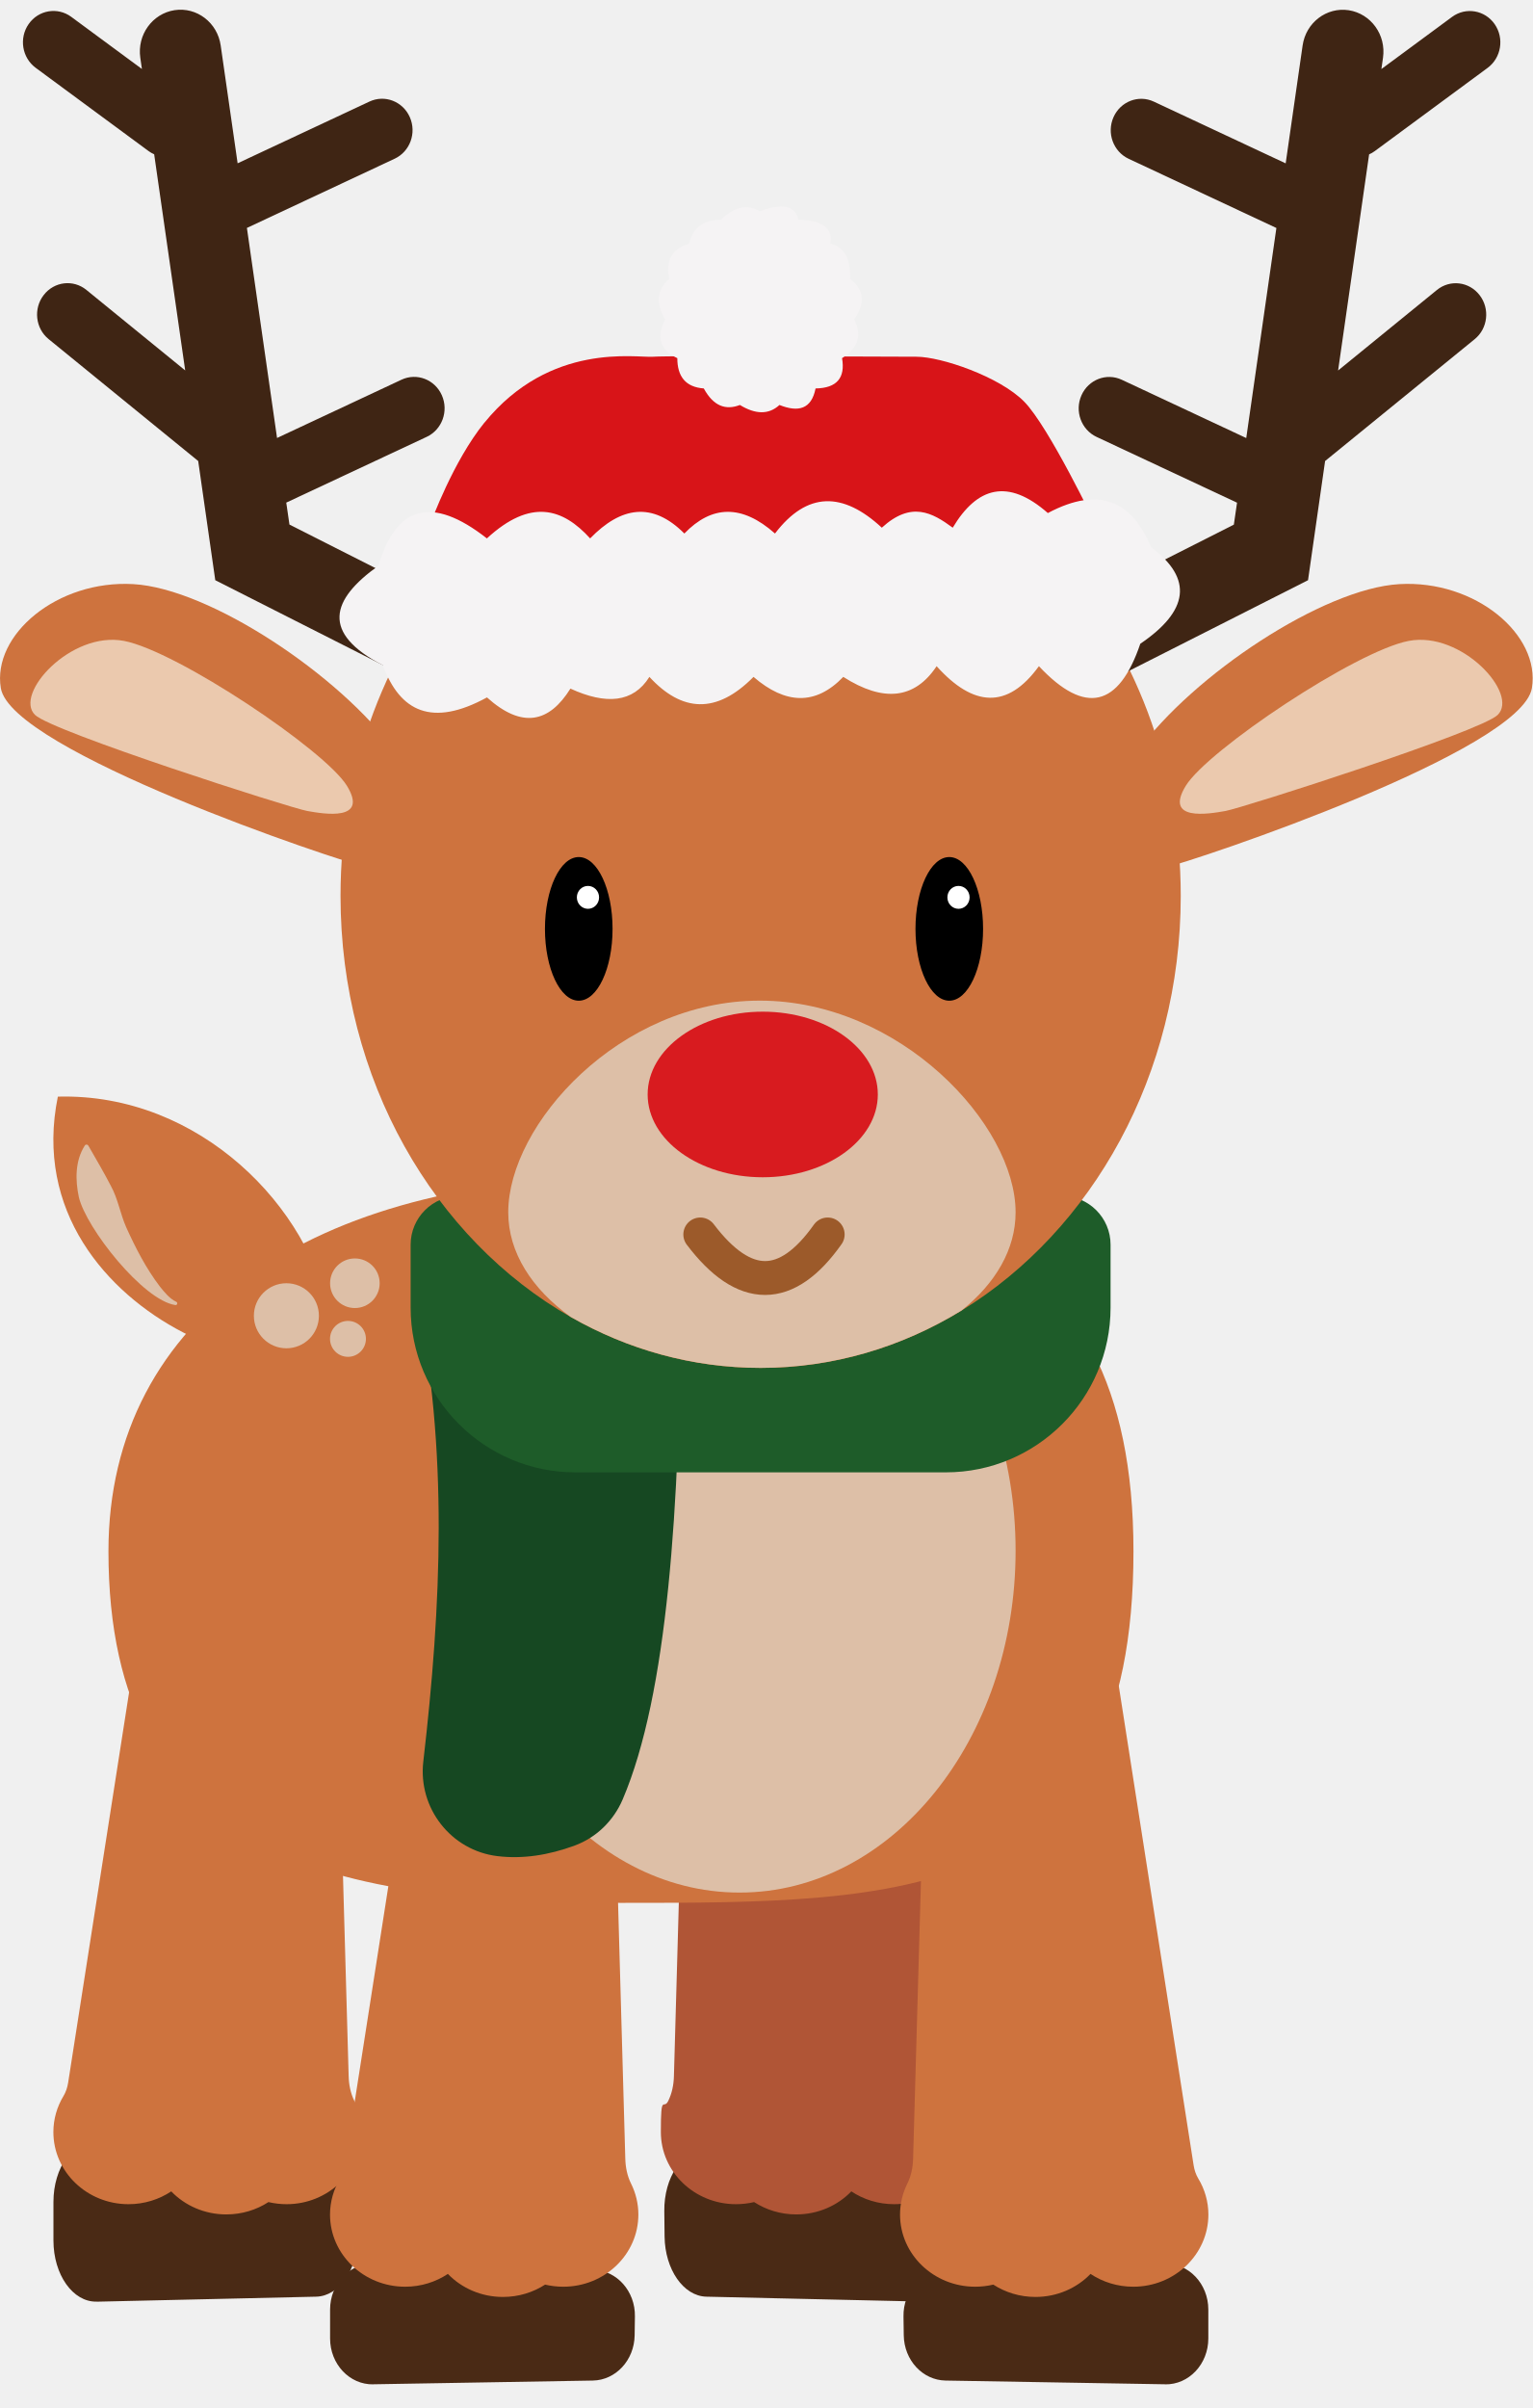
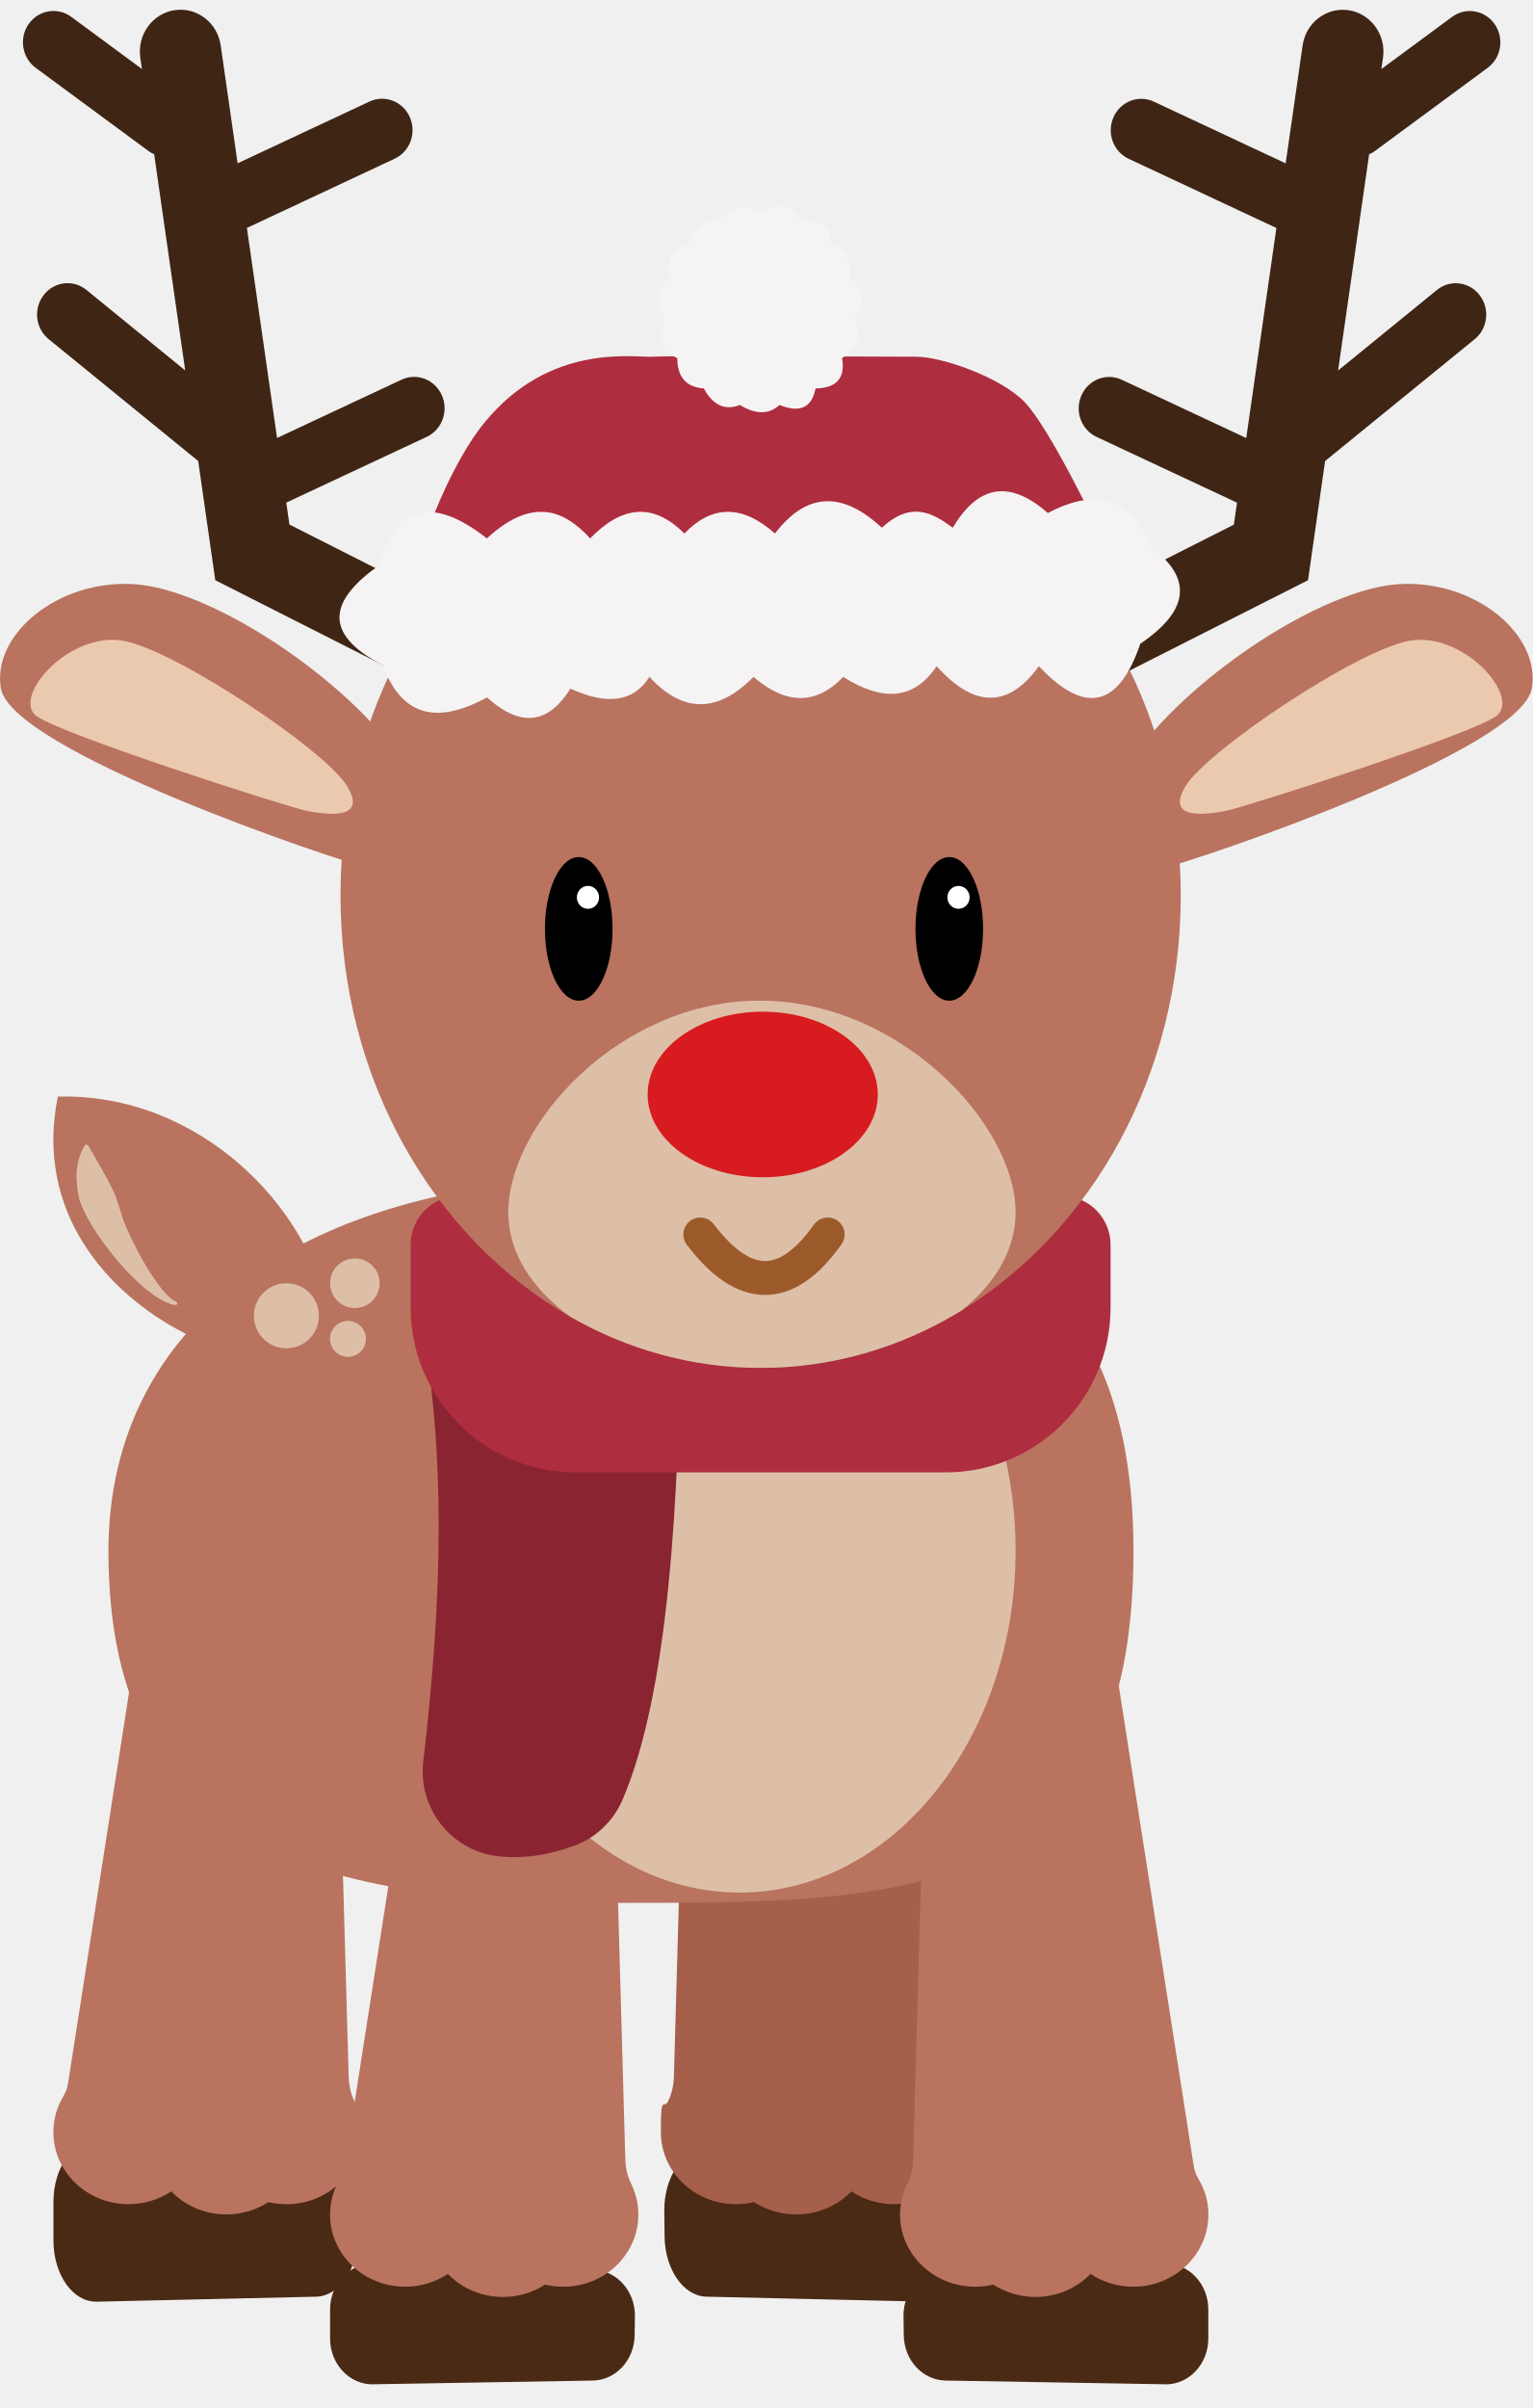
<svg xmlns="http://www.w3.org/2000/svg" id="Calque_2" data-name="Calque 2" viewBox="0 0 226.27 355.39">
  <defs>
    <style>
      .cls-1 {
        fill: #fff;
      }

      .cls-2 {
+         fill: #8a2431;
+       }
+ 
+       .cls-3 {
        fill: #f5f3f4;
      }

-       .cls-3 {
+       .cls-4 {
        fill: #ddbfa7;
      }

-       .cls-4 {
+       .cls-5 {
+         fill: #a55f4a;
+       }
+ 
+       .cls-6 {
        fill: #4a2a15;
      }

-       .cls-5 {
+       .cls-7 {
        fill: #3f2514;
      }

-       .cls-6 {
-         fill: #1e5c29;
-       }
- 
-       .cls-7 {
-         fill: #b05536;
-       }
- 
      .cls-8 {
-         fill: #d81b1f;
+         fill: #b9735e;
      }

      .cls-9 {
-         fill: #d81418;
+         fill: #d81b1f;
      }

      .cls-10 {
        fill: none;
        stroke: #9c5a2a;
        stroke-linecap: round;
        stroke-miterlimit: 10;
        stroke-width: 5px;
      }

      .cls-11 {
-         fill: #164822;
+         fill: #ebc9ae;
      }

      .cls-12 {
-         fill: #ebc9ae;
-       }
- 
-       .cls-13 {
-         fill: #ce733e;
+         fill: #ae2d3f;
      }
    </style>
  </defs>
  <g id="pâteAvant">
-     <path class="cls-4" d="M14.25,339.7l32.43-.74c3.38-.08,6.11-4.01,6.17-8.88l.04-3.75c.06-4.95-2.67-9.04-6.1-9.17l-32.47-1.21c-3.52-.13-6.43,3.95-6.43,9.02v5.7c0,5.04,2.87,9.1,6.37,9.02Z" />
-     <path class="cls-13" d="M7.88,314.66c0,5.88,4.97,10.65,11.09,10.65,2.34,0,4.52-.7,6.31-1.89,2.02,2.09,4.91,3.4,8.13,3.4,2.3,0,4.44-.67,6.22-1.82,.86,.2,1.76,.31,2.68,.31,6.12,0,11.09-4.77,11.09-10.65,0-1.63-.39-3.19-1.08-4.57-.57-1.15-.82-2.43-.85-3.7l-1.33-47.01-27.82-30.51-12.26,78.51c-.11,.7-.33,1.37-.69,1.97-.95,1.57-1.49,3.39-1.49,5.32Z" />
+     <path class="cls-6" d="M14.25,339.7l32.43-.74c3.38-.08,6.11-4.01,6.17-8.88l.04-3.75c.06-4.95-2.67-9.04-6.1-9.17l-32.47-1.21c-3.52-.13-6.43,3.95-6.43,9.02v5.7c0,5.04,2.87,9.1,6.37,9.02Z" />
+     <path class="cls-8" d="M7.88,314.66c0,5.88,4.97,10.65,11.09,10.65,2.34,0,4.52-.7,6.31-1.89,2.02,2.09,4.91,3.4,8.13,3.4,2.3,0,4.44-.67,6.22-1.82,.86,.2,1.76,.31,2.68,.31,6.12,0,11.09-4.77,11.09-10.65,0-1.63-.39-3.19-1.08-4.57-.57-1.15-.82-2.43-.85-3.7l-1.33-47.01-27.82-30.51-12.26,78.51c-.11,.7-.33,1.37-.69,1.97-.95,1.57-1.49,3.39-1.49,5.32Z" />
  </g>
  <g id="pâteAvant-2" data-name="pâteAvant">
-     <path class="cls-4" d="M136.71,339.7l-32.43-.74c-3.38-.08-6.11-4.01-6.17-8.88l-.04-3.75c-.06-4.95,2.67-9.04,6.1-9.17l32.47-1.21c3.52-.13,6.43,3.95,6.43,9.02v5.7c0,5.04-2.87,9.1-6.37,9.02Z" />
-     <path class="cls-7" d="M143.08,314.66c0,5.88-4.97,10.65-11.09,10.65-2.34,0-4.52-.7-6.31-1.89-2.02,2.09-4.91,3.4-8.13,3.4-2.3,0-4.44-.67-6.22-1.82-.86,.2-1.76,.31-2.68,.31-6.12,0-11.09-4.77-11.09-10.65s.39-3.19,1.08-4.57c.57-1.15,.82-2.43,.85-3.7l1.33-47.01,27.82-30.51,12.26,78.51c.11,.7,.33,1.37,.69,1.97,.95,1.57,1.49,3.39,1.49,5.32Z" />
+     <path class="cls-6" d="M136.71,339.7l-32.43-.74c-3.38-.08-6.11-4.01-6.17-8.88l-.04-3.75c-.06-4.95,2.67-9.04,6.1-9.17l32.47-1.21c3.52-.13,6.43,3.95,6.43,9.02v5.7c0,5.04-2.87,9.1-6.37,9.02Z" />
+     <path class="cls-5" d="M143.08,314.66c0,5.88-4.97,10.65-11.09,10.65-2.34,0-4.52-.7-6.31-1.89-2.02,2.09-4.91,3.4-8.13,3.4-2.3,0-4.44-.67-6.22-1.82-.86,.2-1.76,.31-2.68,.31-6.12,0-11.09-4.77-11.09-10.65s.39-3.19,1.08-4.57c.57-1.15,.82-2.43,.85-3.7l1.33-47.01,27.82-30.51,12.26,78.51c.11,.7,.33,1.37,.69,1.97,.95,1.57,1.49,3.39,1.49,5.32Z" />
  </g>
  <g id="pâteAvant-3" data-name="pâteAvant">
-     <path class="cls-4" d="M172.02,351.89l-32.43-.55c-3.38-.06-6.11-3-6.17-6.66l-.04-2.81c-.06-3.71,2.67-6.78,6.1-6.87l32.47-.91c3.52-.1,6.43,2.96,6.43,6.77v4.27c0,3.78-2.87,6.83-6.37,6.77Z" />
-     <path class="cls-13" d="M178.39,326.84c0,5.88-4.97,10.65-11.09,10.65-2.34,0-4.52-.7-6.31-1.89-2.02,2.09-4.91,3.4-8.13,3.4-2.3,0-4.44-.67-6.22-1.82-.86,.2-1.76,.31-2.68,.31-6.12,0-11.09-4.77-11.09-10.65,0-1.63,.39-3.19,1.08-4.57,.57-1.15,.82-2.43,.85-3.7l1.33-47.01,27.82-30.51,12.26,78.51c.11,.7,.33,1.37,.69,1.97,.95,1.57,1.49,3.39,1.49,5.32Z" />
+     <path class="cls-6" d="M172.02,351.89l-32.43-.55c-3.38-.06-6.11-3-6.17-6.66l-.04-2.81c-.06-3.71,2.67-6.78,6.1-6.87l32.47-.91c3.52-.1,6.43,2.96,6.43,6.77v4.27c0,3.78-2.87,6.83-6.37,6.77Z" />
+     <path class="cls-8" d="M178.39,326.84c0,5.88-4.97,10.65-11.09,10.65-2.34,0-4.52-.7-6.31-1.89-2.02,2.09-4.91,3.4-8.13,3.4-2.3,0-4.44-.67-6.22-1.82-.86,.2-1.76,.31-2.68,.31-6.12,0-11.09-4.77-11.09-10.65,0-1.63,.39-3.19,1.08-4.57,.57-1.15,.82-2.43,.85-3.7l1.33-47.01,27.82-30.51,12.26,78.51c.11,.7,.33,1.37,.69,1.97,.95,1.57,1.49,3.39,1.49,5.32Z" />
  </g>
  <g id="pâteAvant-4" data-name="pâteAvant">
-     <path class="cls-4" d="M55.09,351.89l32.43-.55c3.38-.06,6.11-3,6.17-6.66l.04-2.81c.06-3.71-2.67-6.78-6.1-6.87l-32.47-.91c-3.52-.1-6.43,2.96-6.43,6.77v4.27c0,3.78,2.87,6.83,6.37,6.77Z" />
-     <path class="cls-13" d="M48.72,326.84c0,5.88,4.97,10.65,11.09,10.65,2.34,0,4.52-.7,6.31-1.89,2.02,2.09,4.91,3.4,8.13,3.4,2.3,0,4.44-.67,6.22-1.82,.86,.2,1.76,.31,2.68,.31,6.12,0,11.09-4.77,11.09-10.65,0-1.63-.39-3.19-1.08-4.57-.57-1.15-.82-2.43-.85-3.7l-1.33-47.01-27.82-30.51-12.26,78.51c-.11,.7-.33,1.37-.69,1.97-.95,1.57-1.49,3.39-1.49,5.32Z" />
+     <path class="cls-6" d="M55.09,351.89l32.43-.55c3.38-.06,6.11-3,6.17-6.66l.04-2.81c.06-3.71-2.67-6.78-6.1-6.87l-32.47-.91c-3.52-.1-6.43,2.96-6.43,6.77v4.27c0,3.78,2.87,6.83,6.37,6.77Z" />
+     <path class="cls-8" d="M48.72,326.84c0,5.88,4.97,10.65,11.09,10.65,2.34,0,4.52-.7,6.31-1.89,2.02,2.09,4.91,3.4,8.13,3.4,2.3,0,4.44-.67,6.22-1.82,.86,.2,1.76,.31,2.68,.31,6.12,0,11.09-4.77,11.09-10.65,0-1.63-.39-3.19-1.08-4.57-.57-1.15-.82-2.43-.85-3.7l-1.33-47.01-27.82-30.51-12.26,78.51c-.11,.7-.33,1.37-.69,1.97-.95,1.57-1.49,3.39-1.49,5.32Z" />
  </g>
  <g id="queue">
-     <path class="cls-13" d="M8.54,161.85c21.03-.57,37.4,16.58,40.05,32.34s-46.97,1.48-40.05-32.34Z" />
-     <path class="cls-3" d="M13.03,169.06c1.3,2.27,2.33,4.01,3.33,5.95,1.06,1.91,1.39,4.14,2.28,6.14,1.38,3.05,2.94,6.08,4.98,8.75,.68,.84,1.41,1.75,2.38,2.22,.28,.09,.18,.54-.11,.49-4.76-.69-13.18-11.36-14.25-15.93-.53-2.5-.58-5.35,.89-7.63,.12-.18,.4-.16,.5,.03h0Z" />
+     <path class="cls-8" d="M8.54,161.85c21.03-.57,37.4,16.58,40.05,32.34s-46.97,1.48-40.05-32.34Z" />
+     <path class="cls-4" d="M13.03,169.06c1.3,2.27,2.33,4.01,3.33,5.95,1.06,1.91,1.39,4.14,2.28,6.14,1.38,3.05,2.94,6.08,4.98,8.75,.68,.84,1.41,1.75,2.38,2.22,.28,.09,.18,.54-.11,.49-4.76-.69-13.18-11.36-14.25-15.93-.53-2.5-.58-5.35,.89-7.63,.12-.18,.4-.16,.5,.03h0Z" />
  </g>
  <g id="corp">
-     <path class="cls-13" d="M16.01,228.95c0-34.87,30.57-55.2,75.66-55.2,41.79,0,75.66,6.07,75.66,55.2,0,51.89-33.88,51.89-75.66,51.89s-75.66-6.03-75.66-51.89Z" />
-     <circle class="cls-3" cx="42.28" cy="194.19" r="4.8" />
-     <circle class="cls-3" cx="52.39" cy="189.39" r="3.66" />
-     <circle class="cls-3" cx="51.37" cy="197.6" r="2.65" />
-     <ellipse class="cls-3" cx="109.18" cy="228.86" rx="40.75" ry="50.46" />
+     <path class="cls-8" d="M16.01,228.95c0-34.87,30.57-55.2,75.66-55.2,41.79,0,75.66,6.07,75.66,55.2,0,51.89-33.88,51.89-75.66,51.89s-75.66-6.03-75.66-51.89Z" />
+     <circle class="cls-4" cx="42.28" cy="194.19" r="4.8" />
+     <circle class="cls-4" cx="52.39" cy="189.39" r="3.66" />
+     <circle class="cls-4" cx="51.37" cy="197.6" r="2.65" />
+     <ellipse class="cls-4" cx="109.18" cy="228.86" rx="40.75" ry="50.46" />
  </g>
  <g id="_écharpe" data-name="écharpe">
-     <path class="cls-11" d="M100.54,190.9H61.45c4.79,23.05,3.7,46.12,1.04,69.1-.79,6.85,4.09,13.11,10.94,13.94,3.72,.45,7.54-.13,11.44-1.57,3.18-1.18,5.72-3.67,7.05-6.79,6.63-15.52,8.45-43.05,8.61-74.68Z" />
-     <path class="cls-6" d="M67.82,176.5h88.93c3.97,0,7.2,3.23,7.2,7.2v9.28c0,13.42-10.9,24.32-24.32,24.32h-54.69c-13.42,0-24.32-10.9-24.32-24.32v-9.28c0-3.97,3.23-7.2,7.2-7.2Z" />
+     <path class="cls-2" d="M100.54,190.9H61.45c4.79,23.05,3.7,46.12,1.04,69.1-.79,6.85,4.09,13.11,10.94,13.94,3.72,.45,7.54-.13,11.44-1.57,3.18-1.18,5.72-3.67,7.05-6.79,6.63-15.52,8.45-43.05,8.61-74.68Z" />
+     <path class="cls-12" d="M67.82,176.5h88.93c3.97,0,7.2,3.23,7.2,7.2v9.28c0,13.42-10.9,24.32-24.32,24.32h-54.69c-13.42,0-24.32-10.9-24.32-24.32v-9.28c0-3.97,3.23-7.2,7.2-7.2Z" />
  </g>
  <g id="têteFace">
-     <path class="cls-13" d="M174.31,132.21c0,26.4-13.07,49.37-32.34,61.2-.01,.01-.02,.01-.03,.02-8.81,5.39-18.91,8.46-29.65,8.46-10.09,0-19.62-2.71-28.03-7.51-20.17-11.5-33.99-35.01-33.99-62.16,0-38.48,27.77-69.67,62.02-69.67s62.02,31.18,62.02,69.67Z" />
+     <path class="cls-8" d="M174.31,132.21c0,26.4-13.07,49.37-32.34,61.2-.01,.01-.02,.01-.03,.02-8.81,5.39-18.91,8.46-29.65,8.46-10.09,0-19.62-2.71-28.03-7.51-20.17-11.5-33.99-35.01-33.99-62.16,0-38.48,27.77-69.67,62.02-69.67s62.02,31.18,62.02,69.67Z" />
    <g id="zeux">
      <g>
        <ellipse cx="85.44" cy="137.09" rx="4.99" ry="10.6" />
        <ellipse class="cls-1" cx="86.8" cy="132.44" rx="1.64" ry="1.69" />
      </g>
      <g>
        <ellipse cx="140.14" cy="137.09" rx="4.99" ry="10.6" />
        <ellipse class="cls-1" cx="141.5" cy="132.44" rx="1.64" ry="1.69" />
      </g>
    </g>
    <g id="bois">
-       <path class="cls-5" d="M66.52,96.33c-1.05,2.19-3.18,3.46-5.39,3.46-.89,0-1.8-.21-2.65-.64l-26.7-13.52-2.52-17.59L7.18,50.05c-1.95-1.58-2.28-4.5-.73-6.5,1.54-2.01,4.37-2.35,6.32-.75l14.57,11.87-4.58-31.9c-.28-.12-.56-.28-.82-.47L5.27,10.01c-2.02-1.49-2.49-4.38-1.04-6.46,1.45-2.08,4.26-2.55,6.28-1.07l10.44,7.7-.24-1.67c-.48-3.37,1.78-6.5,5.06-7.01,3.27-.5,6.33,1.83,6.81,5.21l2.5,17.39,19.46-9.11c2.26-1.06,4.93-.03,5.96,2.3,1.03,2.33,.03,5.07-2.23,6.13l-21.82,10.22,4.45,31,18.37-8.6c2.26-1.06,4.93-.03,5.96,2.3,1.03,2.33,.03,5.07-2.23,6.13l-20.74,9.71,.47,3.24,21.05,10.65c2.97,1.51,4.2,5.21,2.74,8.26Z" />
-       <path class="cls-5" d="M158.36,96.33c1.05,2.19,3.18,3.46,5.39,3.46,.89,0,1.8-.21,2.65-.64l26.7-13.52,2.52-17.59,22.08-17.98c1.95-1.58,2.28-4.5,.73-6.5-1.54-2.01-4.37-2.35-6.32-.75l-14.57,11.87,4.58-31.9c.28-.12,.56-.28,.82-.47l16.67-12.29c2.02-1.49,2.49-4.38,1.04-6.46-1.45-2.08-4.26-2.55-6.28-1.07l-10.44,7.7,.24-1.67c.48-3.37-1.78-6.5-5.06-7.01-3.27-.5-6.33,1.83-6.81,5.21l-2.5,17.39-19.46-9.11c-2.26-1.06-4.93-.03-5.96,2.3-1.03,2.33-.03,5.07,2.23,6.13l21.82,10.22-4.45,31-18.37-8.6c-2.26-1.06-4.93-.03-5.96,2.3-1.03,2.33-.03,5.07,2.23,6.13l20.74,9.71-.47,3.24-21.05,10.65c-2.97,1.51-4.2,5.21-2.74,8.26Z" />
+       <path class="cls-7" d="M66.52,96.33c-1.05,2.19-3.18,3.46-5.39,3.46-.89,0-1.8-.21-2.65-.64l-26.7-13.52-2.52-17.59L7.18,50.05c-1.95-1.58-2.28-4.5-.73-6.5,1.54-2.01,4.37-2.35,6.32-.75l14.57,11.87-4.58-31.9c-.28-.12-.56-.28-.82-.47L5.27,10.01c-2.02-1.49-2.49-4.38-1.04-6.46,1.45-2.08,4.26-2.55,6.28-1.07l10.44,7.7-.24-1.67c-.48-3.37,1.78-6.5,5.06-7.01,3.27-.5,6.33,1.83,6.81,5.21l2.5,17.39,19.46-9.11c2.26-1.06,4.93-.03,5.96,2.3,1.03,2.33,.03,5.07-2.23,6.13l-21.82,10.22,4.45,31,18.37-8.6c2.26-1.06,4.93-.03,5.96,2.3,1.03,2.33,.03,5.07-2.23,6.13l-20.74,9.71,.47,3.24,21.05,10.65c2.97,1.51,4.2,5.21,2.74,8.26Z" />
+       <path class="cls-7" d="M158.36,96.33c1.05,2.19,3.18,3.46,5.39,3.46,.89,0,1.8-.21,2.65-.64l26.7-13.52,2.52-17.59,22.08-17.98c1.95-1.58,2.28-4.5,.73-6.5-1.54-2.01-4.37-2.35-6.32-.75l-14.57,11.87,4.58-31.9c.28-.12,.56-.28,.82-.47l16.67-12.29c2.02-1.49,2.49-4.38,1.04-6.46-1.45-2.08-4.26-2.55-6.28-1.07l-10.44,7.7,.24-1.67c.48-3.37-1.78-6.5-5.06-7.01-3.27-.5-6.33,1.83-6.81,5.21l-2.5,17.39-19.46-9.11c-2.26-1.06-4.93-.03-5.96,2.3-1.03,2.33-.03,5.07,2.23,6.13l21.82,10.22-4.45,31-18.37-8.6c-2.26-1.06-4.93-.03-5.96,2.3-1.03,2.33-.03,5.07,2.23,6.13l20.74,9.71-.47,3.24-21.05,10.65c-2.97,1.51-4.2,5.21-2.74,8.26Z" />
    </g>
    <g id="bonnet">
-       <path class="cls-9" d="M71.5,62.4c9.76-12,22.42-9.56,24.91-9.75s35.25,0,38.89,0,12.26,2.93,15.9,6.63,10.54,18.14,10.54,18.14l-21.65,8.97s-59.2,.39-60.73,0-14.37-4.88-14.37-4.88l-1.34-4.49s3.26-8.97,7.85-14.63Z" />
-       <path class="cls-2" d="M71.88,79.46c6.48-5.96,11.2-4.44,15.24,0,4.55-4.68,9.17-5.47,13.91-.72,4.03-4.18,8.47-4.35,13.38,0,4.74-6.22,10.02-6.19,15.77-.86,4.36-3.98,7.46-2.21,10.47,0,3.6-6.03,8.16-7.33,14.04-2.16,7.83-4.15,12.48-1.56,15.24,5.04,6.27,4.67,5.53,9.42-1.59,14.25-3.15,9.28-8.08,10.65-14.97,3.31-4.66,6.43-9.72,5.99-15.1,0-3.26,4.9-7.88,5.34-13.78,1.58-4.11,4.27-8.55,4.05-13.25,0-5.49,5.56-10.59,5.19-15.37,0-2.4,3.84-6.42,4.13-11.66,1.73-3.14,5.04-7.14,5.95-12.32,1.3-8.1,4.43-12.85,2.11-15.37-4.75-9.16-4.76-7.68-9.68-.66-14.68,2.6-8.77,7.81-10.48,16.03-4.03Z" />
-       <path class="cls-2" d="M112.15,31.18c-1.87-1.11-3.77-.66-5.71,1.25-2.91,.01-4.19,1.44-4.72,3.53-2.62,.78-3.48,2.58-2.92,5.2-1.83,1.55-2.04,3.54-.61,5.98-1.29,2.53-.85,4.49,1.8,5.72,0,2.68,1.2,4.27,3.91,4.47,1.42,2.62,3.24,3.25,5.33,2.44,2.29,1.4,4.25,1.46,5.84,0,2.76,1.1,4.72,.65,5.33-2.44,3.16-.05,4.41-1.58,3.91-4.47,2.09-1.31,3.1-3.05,1.8-5.72,1.58-2.28,1.57-4.3-.61-5.98,.1-3.14-.97-4.74-2.92-5.2,.38-2.06-.79-3.42-4.72-3.53-.46-2.16-2.49-2.43-5.71-1.25Z" />
+       <path class="cls-12" d="M71.5,62.4c9.76-12,22.42-9.56,24.91-9.75s35.25,0,38.89,0,12.26,2.93,15.9,6.63,10.54,18.14,10.54,18.14l-21.65,8.97s-59.2,.39-60.73,0-14.37-4.88-14.37-4.88l-1.34-4.49s3.26-8.97,7.85-14.63Z" />
+       <path class="cls-3" d="M71.88,79.46c6.48-5.96,11.2-4.44,15.24,0,4.55-4.68,9.17-5.47,13.91-.72,4.03-4.18,8.47-4.35,13.38,0,4.74-6.22,10.02-6.19,15.77-.86,4.36-3.98,7.46-2.21,10.47,0,3.6-6.03,8.16-7.33,14.04-2.16,7.83-4.15,12.48-1.56,15.24,5.04,6.27,4.67,5.53,9.42-1.59,14.25-3.15,9.28-8.08,10.65-14.97,3.31-4.66,6.43-9.72,5.99-15.1,0-3.26,4.9-7.88,5.34-13.78,1.58-4.11,4.27-8.55,4.05-13.25,0-5.49,5.56-10.59,5.19-15.37,0-2.4,3.84-6.42,4.13-11.66,1.73-3.14,5.04-7.14,5.95-12.32,1.3-8.1,4.43-12.85,2.11-15.37-4.75-9.16-4.76-7.68-9.68-.66-14.68,2.6-8.77,7.81-10.48,16.03-4.03Z" />
+       <path class="cls-3" d="M112.15,31.18c-1.87-1.11-3.77-.66-5.71,1.25-2.91,.01-4.19,1.44-4.72,3.53-2.62,.78-3.48,2.58-2.92,5.2-1.83,1.55-2.04,3.54-.61,5.98-1.29,2.53-.85,4.49,1.8,5.72,0,2.68,1.2,4.27,3.91,4.47,1.42,2.62,3.24,3.25,5.33,2.44,2.29,1.4,4.25,1.46,5.84,0,2.76,1.1,4.72,.65,5.33-2.44,3.16-.05,4.41-1.58,3.91-4.47,2.09-1.31,3.1-3.05,1.8-5.72,1.58-2.28,1.57-4.3-.61-5.98,.1-3.14-.97-4.74-2.92-5.2,.38-2.06-.79-3.42-4.72-3.53-.46-2.16-2.49-2.43-5.71-1.25Z" />
    </g>
-     <path class="cls-3" d="M149.93,178.92c0,5.47-2.97,10.49-7.96,14.48-.01,.01-.02,.01-.03,.02-8.81,5.39-18.91,8.46-29.65,8.46-10.09,0-19.62-2.71-28.03-7.51-5.75-4.13-9.23-9.53-9.23-15.45,0-12.97,16.44-31.24,37.13-31.24s37.77,18.27,37.77,31.24Z" />
-     <ellipse class="cls-8" cx="112.6" cy="161.53" rx="16.99" ry="12.22" />
+     <path class="cls-4" d="M149.93,178.92c0,5.47-2.97,10.49-7.96,14.48-.01,.01-.02,.01-.03,.02-8.81,5.39-18.91,8.46-29.65,8.46-10.09,0-19.62-2.71-28.03-7.51-5.75-4.13-9.23-9.53-9.23-15.45,0-12.97,16.44-31.24,37.13-31.24s37.77,18.27,37.77,31.24Z" />
+     <ellipse class="cls-9" cx="112.6" cy="161.53" rx="16.99" ry="12.22" />
    <path class="cls-10" d="M103.38,182.19c6.49,8.57,12.75,8.57,18.81,0" />
    <g id="oreilleL">
-       <path class="cls-13" d="M.12,101.55c-1.29-7.86,8.34-15.99,19.58-15.34,11.24,.65,30.44,13.39,38.65,24.7,8.21,11.31,1.98,18.59-3.54,17.29C49.29,126.9,1.63,110.78,.12,101.55Z" />
-       <path class="cls-12" d="M5.17,105.51c-3.17-3.09,5.31-12.42,13.14-10.92s29.68,16.12,32.91,21.39c3.22,5.27-3.35,4.16-5.87,3.71S7.7,107.98,5.17,105.51Z" />
+       <path class="cls-8" d="M.12,101.55c-1.29-7.86,8.34-15.99,19.58-15.34,11.24,.65,30.44,13.39,38.65,24.7,8.21,11.31,1.98,18.59-3.54,17.29C49.29,126.9,1.63,110.78,.12,101.55Z" />
+       <path class="cls-11" d="M5.17,105.51c-3.17-3.09,5.31-12.42,13.14-10.92s29.68,16.12,32.91,21.39c3.22,5.27-3.35,4.16-5.87,3.71S7.7,107.98,5.17,105.51Z" />
    </g>
    <g id="oreilleR">
-       <path class="cls-13" d="M226.15,101.55c1.29-7.86-8.34-15.99-19.58-15.34-11.24,.65-30.44,13.39-38.65,24.7-8.21,11.31-1.98,18.59,3.54,17.29s53.18-17.42,54.69-26.65Z" />
-       <path class="cls-12" d="M221.1,105.51c3.17-3.09-5.31-12.42-13.14-10.92-7.83,1.5-29.68,16.12-32.91,21.39s3.35,4.16,5.87,3.71,37.64-11.7,40.17-14.17Z" />
+       <path class="cls-8" d="M226.15,101.55c1.29-7.86-8.34-15.99-19.58-15.34-11.24,.65-30.44,13.39-38.65,24.7-8.21,11.31-1.98,18.59,3.54,17.29s53.18-17.42,54.69-26.65Z" />
+       <path class="cls-11" d="M221.1,105.51c3.17-3.09-5.31-12.42-13.14-10.92-7.83,1.5-29.68,16.12-32.91,21.39s3.35,4.16,5.87,3.71,37.64-11.7,40.17-14.17Z" />
    </g>
  </g>
</svg>
